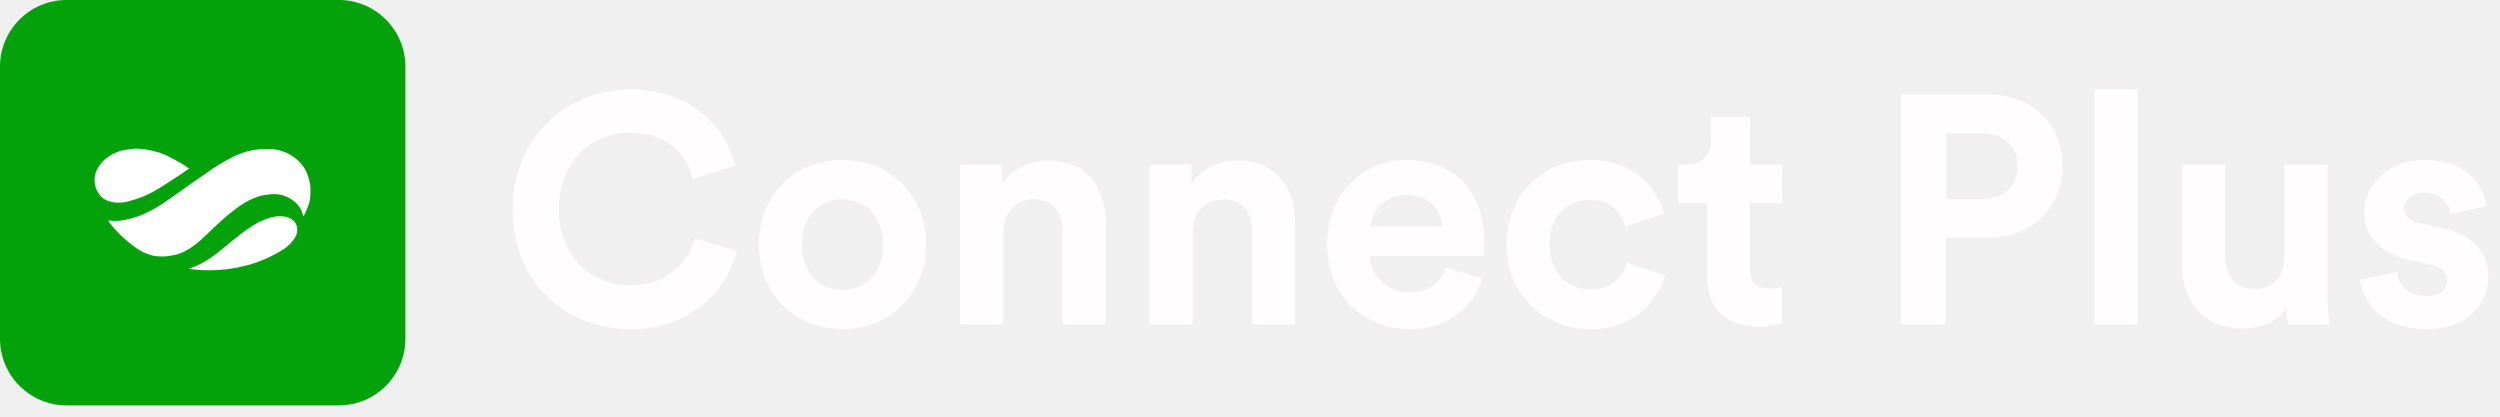
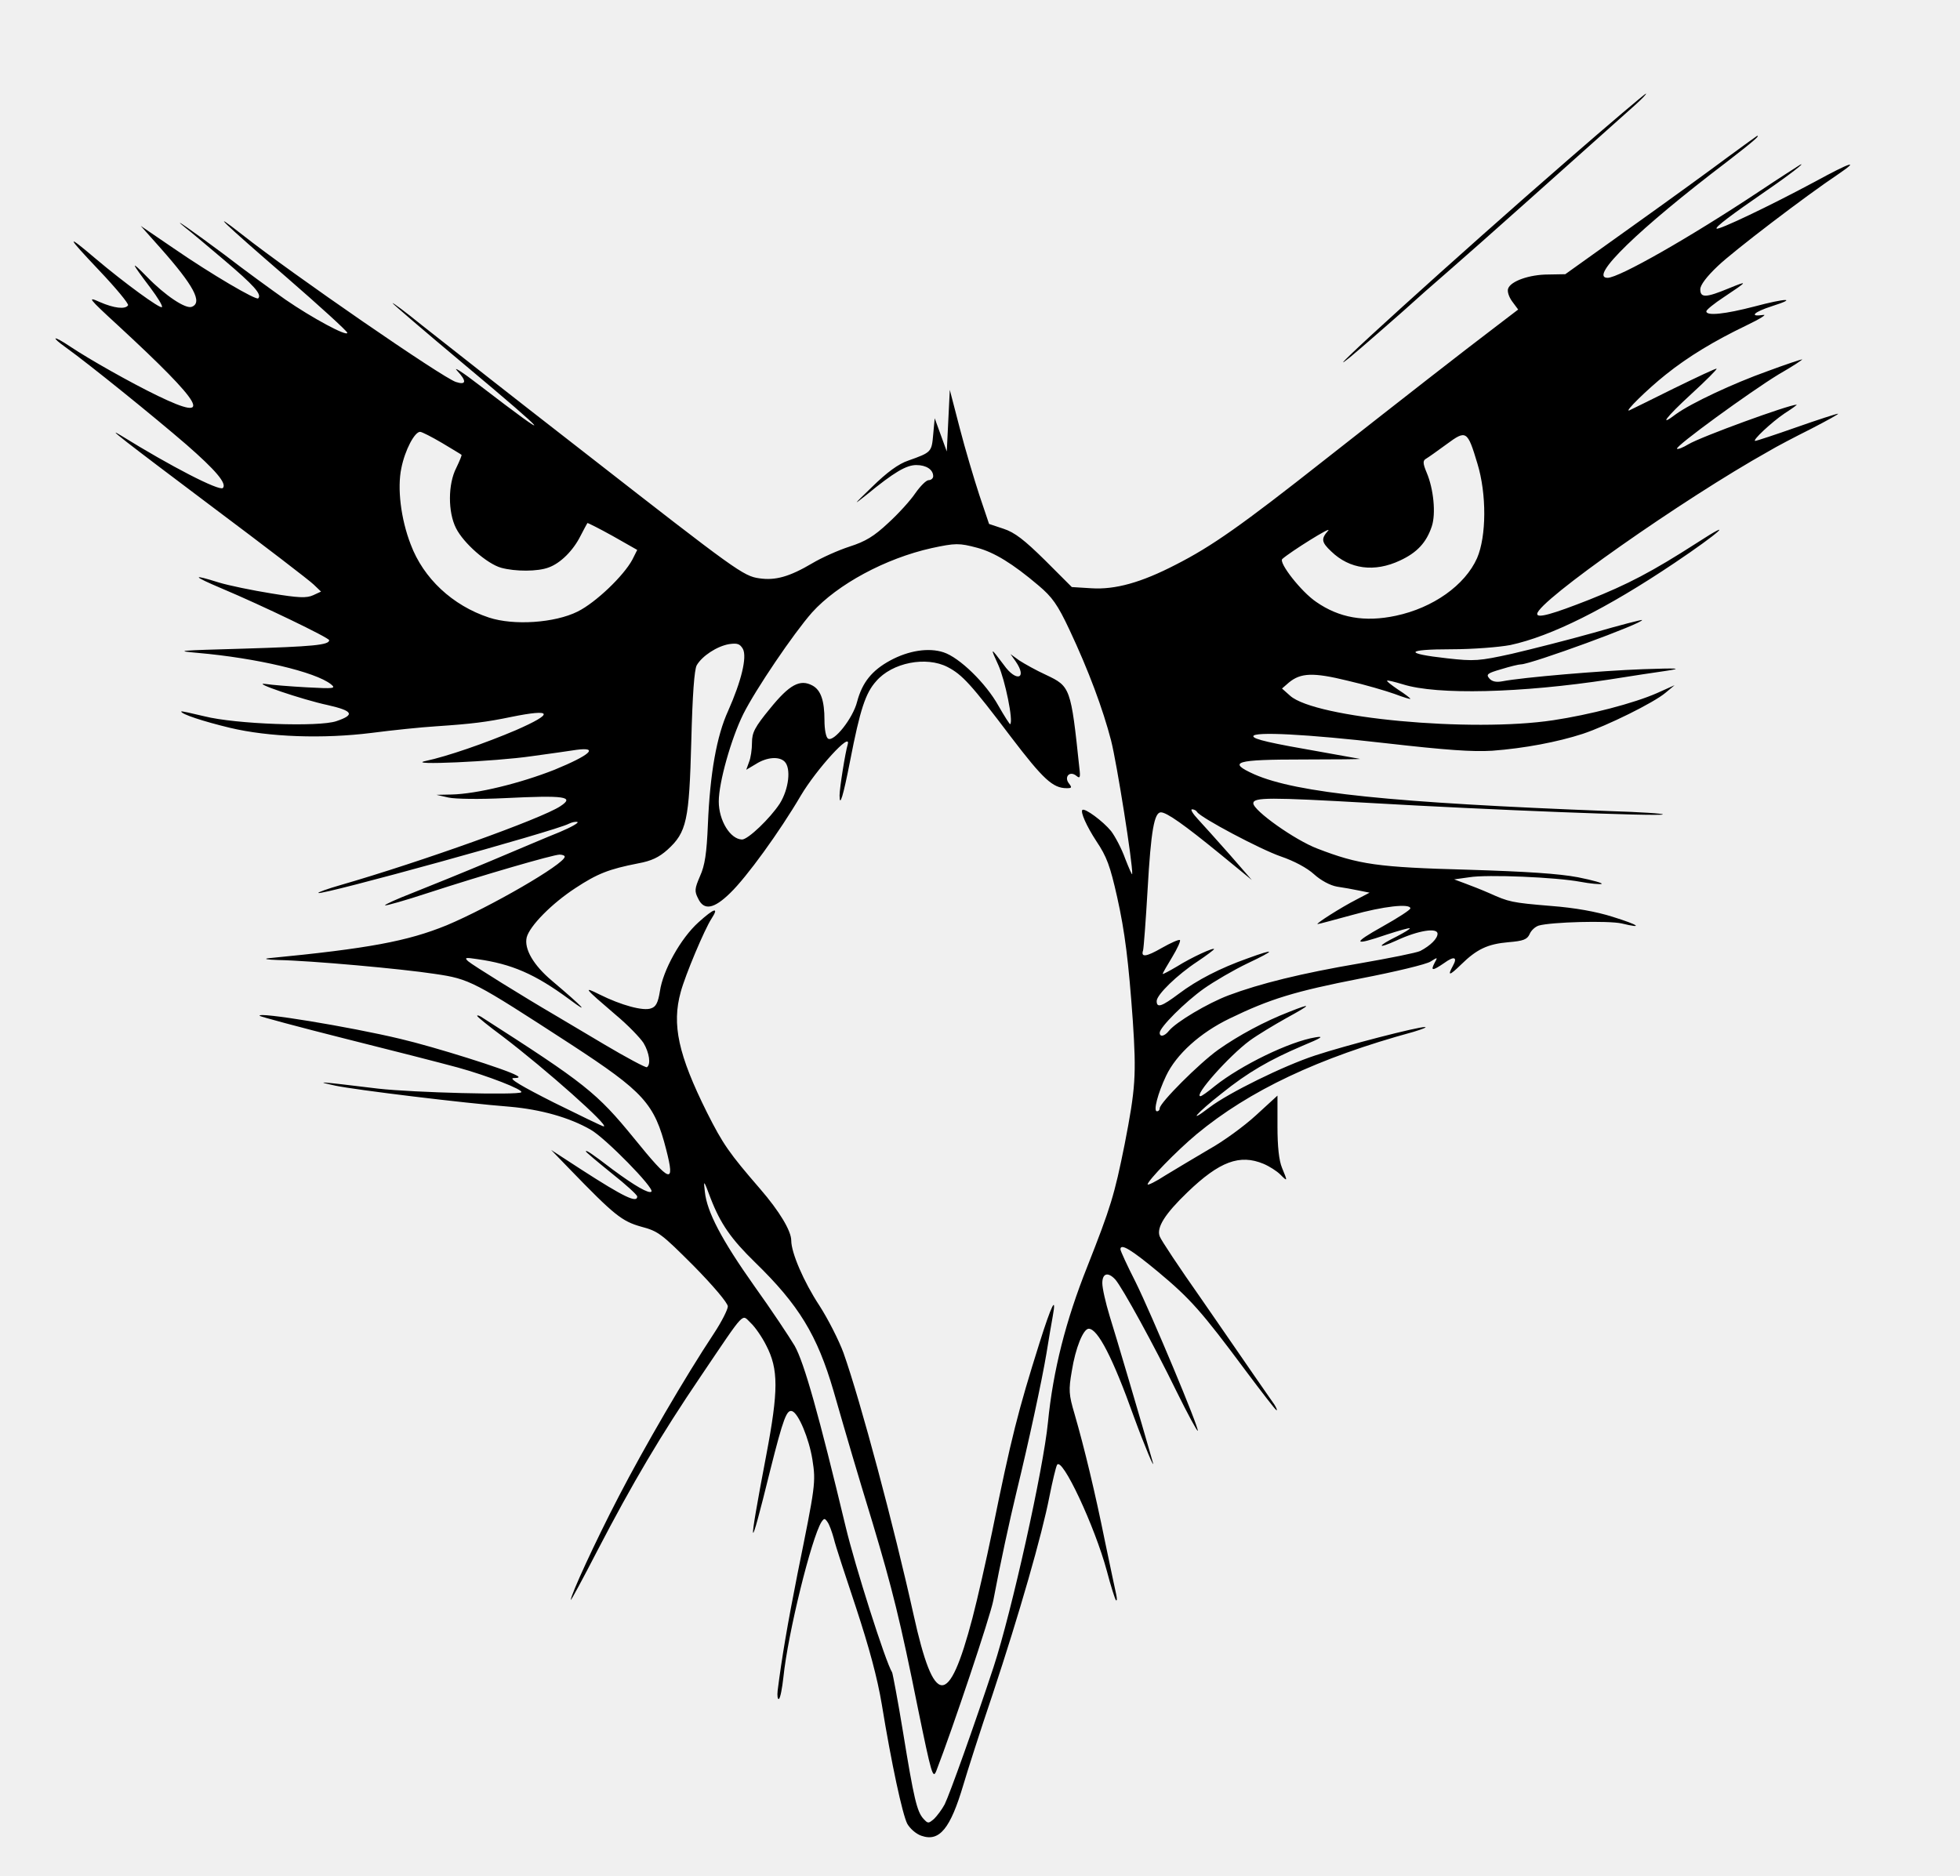
- <svg xmlns="http://www.w3.org/2000/svg" xmlns:xlink="http://www.w3.org/1999/xlink" width="150px" height="25px" viewBox="0 0 150 25" version="1.1">
-   <defs>
-     <polygon id="path-1" points="0.004 0.01 12.155 0.01 12.155 6.482 0.004 6.482" />
-   </defs>
-   <g id="Connectplus_dashboard" stroke="none" stroke-width="1" fill="none" fill-rule="evenodd">
-     <g id="Connectplus_logo_white">
-       <rect id="Rectangle" fill="#03A10A" x="0" y="0" width="24.324" height="24.324" rx="4" />
-       <g id="Group-11" transform="translate(5.675676, 8.918919)">
-         <g id="Group-3" transform="translate(0.810811, 0)">
-           <mask id="mask-2" fill="white">
-             <use xlink:href="#path-1" />
-           </mask>
-           <g id="Clip-2" />
-           <path d="M0.004,4.301 C0.359,4.377 0.68,4.331 1.001,4.274 C1.839,4.125 2.577,3.751 3.272,3.298 C3.792,2.958 4.289,2.583 4.798,2.226 C5.186,1.954 5.579,1.687 5.967,1.414 C6.406,1.104 6.863,0.823 7.341,0.573 C7.683,0.395 8.036,0.241 8.412,0.147 C8.66,0.086 8.917,0.048 9.173,0.027 C9.405,0.007 9.643,0.001 9.873,0.028 C10.349,0.085 10.791,0.242 11.175,0.529 C11.492,0.765 11.742,1.054 11.898,1.406 C11.993,1.62 12.062,1.847 12.113,2.075 C12.152,2.249 12.159,2.433 12.153,2.612 C12.143,2.921 12.099,3.227 11.975,3.517 C11.906,3.679 11.837,3.84 11.767,4.002 C11.76,4.017 11.745,4.028 11.733,4.041 C11.72,4.025 11.698,4.011 11.694,3.993 C11.574,3.514 11.269,3.174 10.828,2.944 C10.484,2.764 10.111,2.696 9.723,2.739 C9.49,2.765 9.252,2.797 9.03,2.867 C8.64,2.99 8.279,3.178 7.943,3.408 C7.163,3.943 6.492,4.593 5.817,5.24 C5.458,5.584 5.083,5.91 4.631,6.139 C4.409,6.252 4.181,6.353 3.929,6.391 C3.7,6.426 3.47,6.486 3.241,6.482 C2.71,6.473 2.223,6.319 1.78,6.025 C1.28,5.692 0.838,5.303 0.437,4.868 C0.294,4.713 0.167,4.543 0.035,4.378 C0.021,4.362 0.018,4.338 0.004,4.301" id="Fill-1" fill="#FFFFFF" mask="url(#mask-2)" />
-         </g>
-         <path d="M5.676,1.194 C5.481,1.326 5.306,1.447 5.128,1.564 C4.7,1.844 4.279,2.134 3.837,2.398 C3.401,2.658 2.945,2.893 2.44,3.041 C2.227,3.103 2.014,3.178 1.795,3.211 C1.591,3.242 1.382,3.257 1.167,3.226 C0.858,3.182 0.597,3.078 0.391,2.873 C0.242,2.725 0.154,2.546 0.079,2.359 C0.007,2.178 -0.001,1.995 0,1.808 C0.002,1.557 0.095,1.329 0.227,1.112 C0.443,0.758 0.754,0.487 1.152,0.294 C1.381,0.183 1.621,0.099 1.881,0.066 C2.105,0.038 2.331,-0.006 2.556,0.001 C2.821,0.008 3.089,0.044 3.348,0.1 C3.627,0.161 3.909,0.237 4.168,0.347 C4.492,0.484 4.798,0.657 5.104,0.825 C5.279,0.921 5.439,1.039 5.606,1.147 C5.625,1.159 5.643,1.172 5.676,1.194" id="Fill-4" fill="#FFFFFF" />
-         <path d="M5.676,7.198 C5.795,7.154 5.916,7.114 6.033,7.064 C6.587,6.829 7.062,6.506 7.504,6.146 C7.915,5.811 8.321,5.472 8.742,5.147 C9.167,4.819 9.611,4.504 10.131,4.285 C10.552,4.107 10.997,3.991 11.483,4.091 C11.833,4.164 12.102,4.428 12.151,4.726 C12.209,5.08 12.036,5.368 11.803,5.637 C11.54,5.942 11.169,6.148 10.797,6.35 C10.336,6.599 9.843,6.797 9.327,6.95 C9.017,7.043 8.691,7.105 8.369,7.167 C7.726,7.293 7.072,7.315 6.415,7.286 C6.169,7.275 5.924,7.24 5.678,7.216 C5.677,7.21 5.677,7.204 5.676,7.198" id="Fill-6" fill="#FFFFFF" />
-       </g>
-       <path d="M37.823,19.751 C33.97,19.751 30.759,16.969 30.759,12.571 C30.759,8.173 34.086,5.371 37.784,5.371 C41.598,5.371 43.563,7.706 44.108,9.944 L41.578,10.742 C41.248,9.418 40.177,7.959 37.784,7.959 C35.721,7.959 33.542,9.438 33.542,12.571 C33.542,15.509 35.604,17.124 37.823,17.124 C40.177,17.124 41.325,15.587 41.695,14.303 L44.205,15.062 C43.68,17.183 41.695,19.751 37.823,19.751 Z M50.549,17.397 C51.814,17.397 52.982,16.482 52.982,14.672 C52.982,12.863 51.814,11.948 50.549,11.948 C49.284,11.948 48.117,12.863 48.117,14.672 C48.117,16.463 49.284,17.397 50.549,17.397 Z M50.549,9.594 C53.41,9.594 55.57,11.715 55.57,14.672 C55.57,17.611 53.41,19.751 50.549,19.751 C47.689,19.751 45.529,17.611 45.529,14.672 C45.529,11.715 47.689,9.594 50.549,9.594 Z M60.201,13.952 L60.201,19.459 L57.613,19.459 L57.613,9.885 L60.123,9.885 L60.123,11.072 C60.707,10.08 61.855,9.632 62.886,9.632 C65.261,9.632 66.35,11.325 66.35,13.427 L66.35,19.459 L63.762,19.459 L63.762,13.875 C63.762,12.804 63.237,11.968 61.991,11.968 C60.863,11.968 60.201,12.843 60.201,13.952 Z M71.565,13.952 L71.565,19.459 L68.977,19.459 L68.977,9.885 L71.488,9.885 L71.488,11.072 C72.071,10.08 73.219,9.632 74.251,9.632 C76.625,9.632 77.715,11.325 77.715,13.427 L77.715,19.459 L75.126,19.459 L75.126,13.875 C75.126,12.804 74.601,11.968 73.356,11.968 C72.227,11.968 71.565,12.843 71.565,13.952 Z M82.229,13.583 L86.51,13.583 C86.471,12.629 85.849,11.695 84.37,11.695 C83.027,11.695 82.288,12.707 82.229,13.583 Z M86.763,16.074 L88.923,16.716 C88.437,18.37 86.919,19.751 84.564,19.751 C81.937,19.751 79.622,17.864 79.622,14.634 C79.622,11.578 81.879,9.594 84.331,9.594 C87.289,9.594 89.059,11.481 89.059,14.556 C89.059,14.925 89.021,15.315 89.021,15.354 L82.171,15.354 C82.229,16.618 83.299,17.533 84.584,17.533 C85.79,17.533 86.452,16.93 86.763,16.074 Z M95.403,11.987 C94.08,11.987 92.971,12.941 92.971,14.672 C92.971,16.404 94.099,17.377 95.423,17.377 C96.746,17.377 97.408,16.502 97.622,15.762 L99.898,16.521 C99.47,18.117 97.972,19.751 95.423,19.751 C92.601,19.751 90.383,17.611 90.383,14.672 C90.383,11.715 92.562,9.594 95.345,9.594 C97.952,9.594 99.431,11.209 99.84,12.824 L97.524,13.602 C97.291,12.804 96.688,11.987 95.403,11.987 Z M104.997,7.025 L104.997,9.885 L106.923,9.885 L106.923,12.182 L104.997,12.182 L104.997,16.19 C104.997,17.027 105.386,17.299 106.125,17.299 C106.437,17.299 106.787,17.261 106.923,17.222 L106.923,19.362 C106.69,19.459 106.223,19.596 105.464,19.596 C103.596,19.596 102.428,18.486 102.428,16.638 L102.428,12.182 L100.696,12.182 L100.696,9.885 L101.183,9.885 C102.195,9.885 102.662,9.224 102.662,8.368 L102.662,7.025 L104.997,7.025 Z M116.77,11.948 L118.891,11.948 C120.234,11.948 121.051,11.17 121.051,9.983 C121.051,8.757 120.234,7.998 118.891,7.998 L116.77,7.998 L116.77,11.948 Z M119.222,14.264 L116.75,14.264 L116.75,19.459 L114.065,19.459 L114.065,5.663 L119.222,5.663 C121.946,5.663 123.756,7.472 123.756,9.963 C123.756,12.474 121.946,14.264 119.222,14.264 Z M128.251,19.459 L125.663,19.459 L125.663,5.371 L128.251,5.371 L128.251,19.459 Z M137.28,19.459 C137.241,19.265 137.202,18.817 137.202,18.428 C136.677,19.323 135.568,19.712 134.556,19.712 C132.24,19.712 130.917,18.019 130.917,15.937 L130.917,9.885 L133.505,9.885 L133.505,15.412 C133.505,16.482 134.05,17.338 135.256,17.338 C136.404,17.338 137.066,16.56 137.066,15.451 L137.066,9.885 L139.654,9.885 L139.654,17.728 C139.654,18.467 139.712,19.129 139.751,19.459 L137.28,19.459 Z M141.6,16.794 L143.818,16.307 C143.877,17.066 144.441,17.766 145.57,17.766 C146.426,17.766 146.835,17.319 146.835,16.813 C146.835,16.385 146.543,16.035 145.803,15.879 L144.538,15.587 C142.69,15.178 141.853,14.069 141.853,12.726 C141.853,11.014 143.371,9.594 145.434,9.594 C148.158,9.594 149.072,11.325 149.189,12.357 L147.029,12.843 C146.951,12.279 146.543,11.559 145.453,11.559 C144.772,11.559 144.227,11.968 144.227,12.512 C144.227,12.979 144.577,13.271 145.103,13.369 L146.465,13.661 C148.352,14.05 149.306,15.198 149.306,16.599 C149.306,18.156 148.099,19.751 145.589,19.751 C142.709,19.751 141.717,17.883 141.6,16.794 Z" id="ConnectPlus" fill="#FFFDFD" fill-rule="nonzero" />
-     </g>
+ <svg xmlns="http://www.w3.org/2000/svg" version="1.0" width="649pt" height="621pt" viewBox="0 0 649 621" preserveAspectRatio="xMidYMid meet">
+   <g transform="translate(0,621) scale(0.1,-0.1)" fill="#000000" stroke="none">
+     <path d="M5191 5680 c-365 -317 -852 -759 -722 -654 25 20 201 174 211 184 3 3 59 53 125 110 98 85 365 324 609 542 22 20 39 37 36 38 -3 0 -120 -99 -259 -220z" />
+     <path d="M5720 5689 c-52 -39 -194 -142 -316 -229 l-221 -158 -56 -1 c-63 0 -124 -22 -133 -46 -4 -9 2 -28 13 -43 l20 -27 -72 -55 c-116 -88 -299 -231 -569 -443 -274 -216 -373 -286 -493 -347 -114 -59 -200 -83 -279 -78 l-65 4 -88 88 c-69 68 -101 93 -138 105 l-48 16 -32 95 c-17 52 -47 152 -65 222 l-33 127 -5 -102 -5 -102 -20 55 -20 55 -5 -54 c-5 -58 -6 -59 -82 -86 -33 -11 -71 -39 -120 -87 -63 -61 -66 -64 -18 -26 90 74 131 98 164 98 33 0 56 -15 56 -37 0 -7 -7 -13 -15 -13 -8 0 -27 -19 -44 -43 -16 -24 -57 -69 -90 -99 -47 -44 -75 -61 -128 -78 -37 -12 -93 -37 -123 -55 -76 -45 -123 -58 -176 -50 -52 7 -78 26 -569 409 -319 248 -362 283 -548 429 -53 43 -97 76 -97 73 0 -2 106 -93 235 -201 293 -245 311 -269 53 -71 -57 44 -90 65 -74 48 32 -34 30 -48 -4 -37 -43 13 -546 360 -708 488 -116 91 -63 40 143 -138 113 -98 205 -182 205 -187 0 -14 -118 50 -205 110 -44 31 -135 97 -201 148 -106 79 -187 136 -129 89 11 -8 68 -56 127 -106 99 -84 126 -114 113 -127 -7 -7 -154 79 -279 165 l-110 75 65 -73 c110 -124 141 -181 104 -195 -20 -8 -88 37 -149 100 -56 57 -53 49 12 -37 24 -32 42 -61 38 -64 -6 -6 -123 79 -220 161 -99 84 -97 76 11 -38 57 -60 100 -112 97 -117 -9 -14 -46 -10 -94 11 -42 19 -38 13 60 -77 286 -264 321 -325 133 -234 -91 44 -227 121 -290 163 -58 39 -68 35 -13 -4 75 -54 288 -226 398 -321 95 -83 134 -128 120 -143 -12 -11 -173 72 -336 173 -57 35 4 -12 303 -237 171 -128 321 -243 334 -256 l24 -23 -26 -12 c-22 -10 -48 -9 -139 6 -62 10 -140 26 -173 36 -92 29 -89 22 10 -20 133 -56 355 -163 355 -171 0 -16 -54 -21 -285 -28 -214 -6 -230 -7 -150 -14 194 -17 390 -63 441 -104 17 -14 11 -15 -81 -10 -55 3 -116 8 -135 11 -55 8 121 -52 206 -70 83 -19 90 -32 28 -53 -58 -20 -334 -10 -437 16 -42 10 -77 18 -77 16 0 -9 74 -33 161 -54 130 -31 309 -37 469 -17 69 9 166 19 215 22 119 8 166 14 248 31 138 28 143 12 15 -44 -101 -43 -228 -87 -299 -102 -70 -15 229 -2 352 16 57 8 124 17 148 21 76 10 44 -18 -73 -66 -114 -45 -257 -80 -341 -82 l-50 -1 40 -9 c22 -5 105 -6 185 -2 202 10 234 5 185 -27 -62 -41 -458 -183 -728 -261 -42 -12 -75 -24 -73 -26 8 -9 787 206 829 229 10 5 23 8 29 6 6 -2 -20 -17 -58 -33 -38 -15 -141 -59 -229 -96 -88 -37 -204 -84 -257 -105 -54 -21 -96 -40 -93 -42 2 -2 66 16 142 41 181 59 415 127 436 127 9 0 17 -3 17 -7 -2 -25 -248 -167 -391 -227 -130 -53 -259 -77 -589 -109 -19 -2 -6 -5 30 -6 109 -2 409 -29 520 -46 116 -17 128 -24 450 -233 242 -158 277 -196 316 -349 30 -117 14 -111 -106 37 -124 152 -162 182 -507 403 -7 4 -13 6 -13 3 0 -3 37 -33 83 -67 146 -111 357 -299 336 -299 -4 0 -78 36 -165 79 -105 53 -151 80 -134 81 19 0 22 3 10 9 -32 19 -270 94 -385 121 -167 40 -478 91 -465 76 4 -3 130 -37 281 -75 152 -38 320 -81 375 -96 98 -27 219 -74 210 -82 -10 -10 -358 -1 -473 12 -207 25 -211 25 -143 10 66 -14 426 -58 580 -70 100 -9 195 -35 266 -76 48 -27 212 -194 201 -205 -8 -8 -55 19 -128 73 -72 55 -89 66 -89 60 0 -2 38 -34 85 -72 47 -37 85 -72 85 -77 0 -23 -44 -2 -185 89 l-100 65 60 -62 c149 -154 174 -174 238 -192 57 -15 68 -24 174 -130 65 -66 113 -123 113 -134 0 -10 -20 -50 -45 -88 -98 -148 -232 -379 -316 -541 -80 -154 -159 -327 -159 -343 0 -4 40 70 89 165 115 221 208 379 343 578 150 222 133 203 164 174 14 -13 37 -46 51 -74 41 -79 41 -149 0 -365 -62 -326 -58 -338 13 -50 44 175 55 203 73 197 21 -7 56 -91 67 -160 12 -76 10 -86 -49 -377 -34 -172 -52 -278 -66 -388 -2 -18 0 -30 4 -28 5 3 11 36 15 72 15 146 93 461 126 514 9 13 11 13 20 0 6 -8 15 -33 21 -55 5 -22 39 -125 74 -230 43 -131 70 -230 85 -320 32 -196 68 -362 84 -394 9 -16 29 -34 47 -40 60 -21 96 24 139 169 12 41 55 176 97 300 88 265 164 530 188 655 10 50 21 96 25 104 16 30 125 -203 165 -351 13 -50 27 -93 30 -97 4 -3 4 5 1 19 -3 14 -20 93 -37 175 -33 163 -68 309 -101 423 -19 64 -20 79 -9 142 12 76 38 140 56 140 30 0 80 -97 149 -290 35 -96 74 -189 62 -148 -37 130 -123 421 -142 481 -13 43 -24 91 -24 108 0 33 19 38 43 12 23 -26 129 -219 203 -371 36 -73 68 -132 70 -130 6 6 -153 386 -206 493 -28 55 -50 103 -50 108 0 21 36 -1 124 -74 108 -90 145 -132 290 -327 54 -72 100 -132 103 -132 3 0 -1 9 -8 20 -8 11 -36 52 -64 92 -27 40 -108 156 -178 258 -71 101 -133 194 -137 206 -11 29 17 74 92 146 106 102 173 127 252 94 19 -8 44 -24 55 -35 25 -25 25 -24 6 22 -10 24 -15 70 -15 137 l0 102 -71 -65 c-39 -36 -109 -87 -156 -113 -46 -27 -111 -66 -144 -86 -32 -21 -59 -34 -59 -30 1 13 95 110 162 166 175 145 403 253 718 339 30 9 47 16 38 16 -23 1 -263 -61 -363 -94 -104 -34 -287 -124 -350 -172 -76 -58 -43 -19 40 46 87 70 158 111 268 158 63 26 73 33 43 28 -86 -14 -246 -92 -333 -161 -23 -19 -44 -34 -48 -34 -24 0 94 133 163 184 26 19 81 52 122 75 84 46 86 51 8 20 -80 -31 -166 -77 -234 -125 -63 -45 -194 -176 -194 -194 0 -6 -4 -10 -9 -10 -13 0 3 60 30 117 34 72 113 143 210 190 134 65 215 90 435 133 114 22 218 47 231 56 24 15 24 15 13 -5 -14 -27 -6 -26 32 0 33 24 45 20 29 -9 -19 -35 -12 -34 27 4 52 51 88 68 157 74 49 4 62 9 70 27 5 12 18 24 30 28 42 12 231 17 275 7 74 -18 57 -5 -30 22 -53 17 -125 30 -204 36 -132 11 -139 13 -206 43 -25 11 -61 25 -80 32 l-35 13 50 7 c60 10 288 0 368 -15 32 -6 64 -9 70 -7 7 2 -28 12 -78 22 -64 12 -169 19 -365 25 -298 8 -361 17 -498 70 -74 28 -212 126 -212 150 0 20 53 20 387 1 396 -23 962 -45 969 -38 3 3 -75 8 -173 11 -727 28 -1039 60 -1180 122 -91 41 -63 49 163 49 107 0 191 1 187 2 -5 1 -62 11 -128 23 -167 29 -225 42 -225 52 0 16 177 7 438 -23 202 -23 288 -29 353 -25 107 8 217 29 300 56 81 27 235 103 274 136 l30 25 -58 -26 c-77 -34 -224 -72 -344 -90 -271 -41 -788 7 -871 81 l-27 24 23 20 c39 32 80 34 194 6 57 -13 128 -34 156 -44 29 -11 52 -18 52 -16 0 2 -18 16 -40 30 -22 15 -39 28 -37 30 2 2 25 -4 52 -12 113 -36 392 -29 685 16 69 11 154 24 190 29 52 8 37 9 -80 5 -138 -5 -398 -27 -465 -40 -21 -4 -35 -1 -44 10 -11 13 -5 17 40 30 29 9 58 16 65 16 33 0 410 138 401 147 -2 1 -73 -17 -159 -42 -85 -24 -208 -55 -272 -70 -109 -24 -124 -25 -214 -15 -145 16 -139 30 13 30 73 0 159 7 196 14 135 29 318 120 544 272 149 100 206 152 75 67 -151 -97 -230 -138 -358 -189 -122 -48 -172 -62 -172 -47 0 41 484 381 767 539 23 14 86 47 140 74 54 28 94 50 89 50 -5 0 -67 -20 -138 -45 -71 -25 -132 -45 -136 -45 -12 0 54 62 97 91 25 16 43 29 40 29 -28 -1 -316 -106 -358 -131 -18 -11 -36 -18 -38 -15 -8 7 241 188 336 246 47 27 82 50 78 50 -3 0 -55 -17 -114 -39 -115 -41 -253 -106 -303 -142 -59 -45 -35 -12 50 66 48 44 86 82 84 84 -2 2 -65 -28 -141 -65 -76 -38 -142 -70 -148 -73 -19 -7 61 71 120 118 76 61 163 113 267 163 46 22 71 38 56 35 -48 -7 -30 10 29 29 88 28 47 27 -58 -1 -96 -25 -159 -32 -159 -16 0 5 26 26 58 47 81 54 82 56 16 29 -75 -31 -94 -32 -94 -3 0 14 21 42 58 77 51 49 292 233 400 305 72 49 40 39 -79 -26 -149 -80 -319 -161 -325 -155 -5 5 48 45 167 127 73 50 132 96 109 84 -8 -5 -69 -44 -135 -88 -229 -152 -464 -286 -502 -286 -64 0 103 162 395 384 88 68 111 88 100 86 -2 -1 -46 -33 -98 -71z m-4256 -946 c33 -20 62 -37 64 -39 2 -1 -6 -20 -17 -43 -28 -54 -28 -147 -1 -200 25 -50 103 -118 149 -131 47 -13 122 -13 158 1 39 14 81 56 105 104 11 22 22 41 23 43 1 1 39 -18 84 -43 l81 -46 -16 -32 c-29 -54 -121 -142 -181 -172 -76 -38 -212 -47 -294 -20 -121 40 -217 130 -259 242 -33 85 -45 187 -31 253 12 60 44 120 62 120 6 0 39 -17 73 -37z m3428 -68 c31 -101 30 -241 -1 -313 -40 -90 -146 -165 -269 -191 -103 -22 -188 -7 -264 46 -49 33 -125 130 -112 142 27 24 166 111 152 94 -24 -27 -23 -38 10 -69 61 -59 143 -70 228 -30 56 26 87 59 105 113 14 42 6 124 -17 178 -13 31 -13 40 -2 46 7 4 38 26 68 48 65 48 69 46 102 -64z m-1656 -279 c56 -15 117 -52 203 -125 45 -38 63 -63 102 -146 64 -136 111 -263 138 -367 19 -74 72 -408 70 -442 0 -6 -10 17 -23 50 -12 34 -34 75 -47 92 -27 33 -87 77 -95 70 -7 -7 14 -54 46 -103 35 -52 46 -83 69 -185 26 -116 38 -215 52 -410 12 -181 9 -224 -27 -409 -34 -169 -46 -208 -124 -406 -71 -178 -113 -343 -130 -515 -15 -154 -120 -627 -180 -810 -64 -194 -146 -423 -162 -455 -9 -17 -25 -38 -35 -48 -19 -16 -20 -16 -35 0 -22 24 -32 67 -68 288 -17 104 -34 193 -36 197 -22 35 -123 353 -154 483 -88 367 -137 543 -169 599 -18 30 -77 119 -133 197 -109 154 -157 246 -164 312 -5 41 -4 41 19 -21 33 -85 68 -135 147 -212 145 -141 206 -241 260 -426 46 -160 75 -259 130 -439 64 -214 91 -321 150 -615 44 -214 49 -232 60 -205 55 142 179 513 189 565 23 122 54 265 77 360 40 164 84 368 99 458 8 48 17 104 21 124 13 71 -4 38 -44 -89 -71 -226 -93 -311 -157 -626 -19 -92 -48 -220 -65 -285 -79 -300 -127 -297 -195 11 -64 289 -175 706 -232 867 -15 41 -51 112 -80 157 -52 79 -93 175 -93 215 0 32 -39 97 -103 171 -103 119 -123 148 -176 253 -95 191 -117 291 -87 399 15 56 79 208 102 243 26 40 9 35 -43 -12 -59 -53 -118 -159 -128 -229 -6 -37 -13 -51 -29 -56 -25 -10 -99 10 -171 46 -56 28 -51 22 53 -67 41 -34 82 -77 93 -94 19 -32 25 -71 11 -80 -4 -2 -68 32 -142 76 -74 44 -148 88 -165 98 -96 56 -272 165 -285 177 -13 12 -9 13 30 7 114 -16 191 -49 305 -133 71 -53 48 -28 -57 61 -62 52 -93 106 -84 144 10 38 83 112 161 163 73 48 111 63 208 82 44 8 69 20 97 45 64 58 72 97 79 359 4 156 10 237 18 252 18 31 67 63 107 70 28 4 36 1 46 -16 14 -27 -5 -106 -49 -205 -38 -83 -60 -207 -67 -376 -4 -96 -10 -136 -26 -171 -18 -42 -19 -50 -6 -75 19 -40 52 -34 106 19 54 52 163 202 234 323 51 86 168 215 155 169 -8 -26 -27 -145 -27 -169 0 -42 12 -3 35 115 33 170 51 224 86 263 53 62 166 84 237 47 48 -25 77 -56 210 -232 106 -139 138 -169 184 -169 17 0 18 2 8 15 -18 22 2 44 24 26 12 -10 14 -6 10 26 -28 267 -30 270 -110 308 -33 15 -72 37 -89 48 l-29 21 17 -24 c40 -58 2 -70 -39 -12 -45 60 -46 60 -18 -1 22 -49 50 -185 39 -195 -1 -2 -19 26 -39 61 -41 74 -129 160 -182 177 -49 16 -115 6 -176 -27 -61 -33 -93 -73 -110 -137 -14 -55 -77 -134 -96 -122 -7 4 -12 30 -12 61 0 65 -12 100 -40 115 -41 22 -76 3 -140 -76 -51 -62 -60 -80 -60 -113 0 -22 -4 -51 -10 -65 l-9 -25 32 19 c36 23 77 26 95 8 22 -22 14 -91 -16 -139 -32 -49 -105 -119 -125 -119 -39 1 -77 63 -77 126 0 63 41 208 81 289 41 82 167 268 228 337 84 93 243 179 396 213 79 17 91 17 151 1z m728 -875 c12 -19 210 -124 277 -147 44 -15 87 -38 110 -59 22 -20 53 -37 76 -41 21 -3 54 -9 73 -13 l35 -7 -42 -22 c-53 -27 -139 -82 -130 -82 4 0 55 14 114 30 103 29 193 39 193 22 0 -5 -42 -32 -92 -60 -102 -57 -98 -65 13 -27 40 13 75 23 77 21 2 -2 -18 -14 -43 -27 -67 -33 -66 -43 0 -13 71 33 135 43 135 22 0 -16 -23 -39 -57 -57 -12 -6 -102 -24 -200 -41 -194 -33 -331 -67 -435 -106 -69 -26 -173 -88 -197 -117 -15 -19 -31 -22 -31 -7 0 18 83 101 146 146 34 24 99 62 145 84 95 45 95 51 -1 16 -90 -32 -166 -71 -227 -117 -56 -42 -73 -48 -73 -24 0 21 68 87 135 131 30 20 55 39 55 41 0 7 -76 -28 -122 -57 -27 -16 -48 -27 -48 -25 0 3 14 27 31 55 17 28 29 54 26 57 -3 3 -30 -9 -60 -26 -52 -30 -70 -32 -62 -8 2 7 9 98 15 202 11 194 22 255 44 255 19 0 76 -40 196 -138 l105 -86 -74 85 c-41 46 -88 99 -105 117 -16 17 -25 32 -19 32 7 0 14 -4 17 -9z" />
  </g>
</svg>
